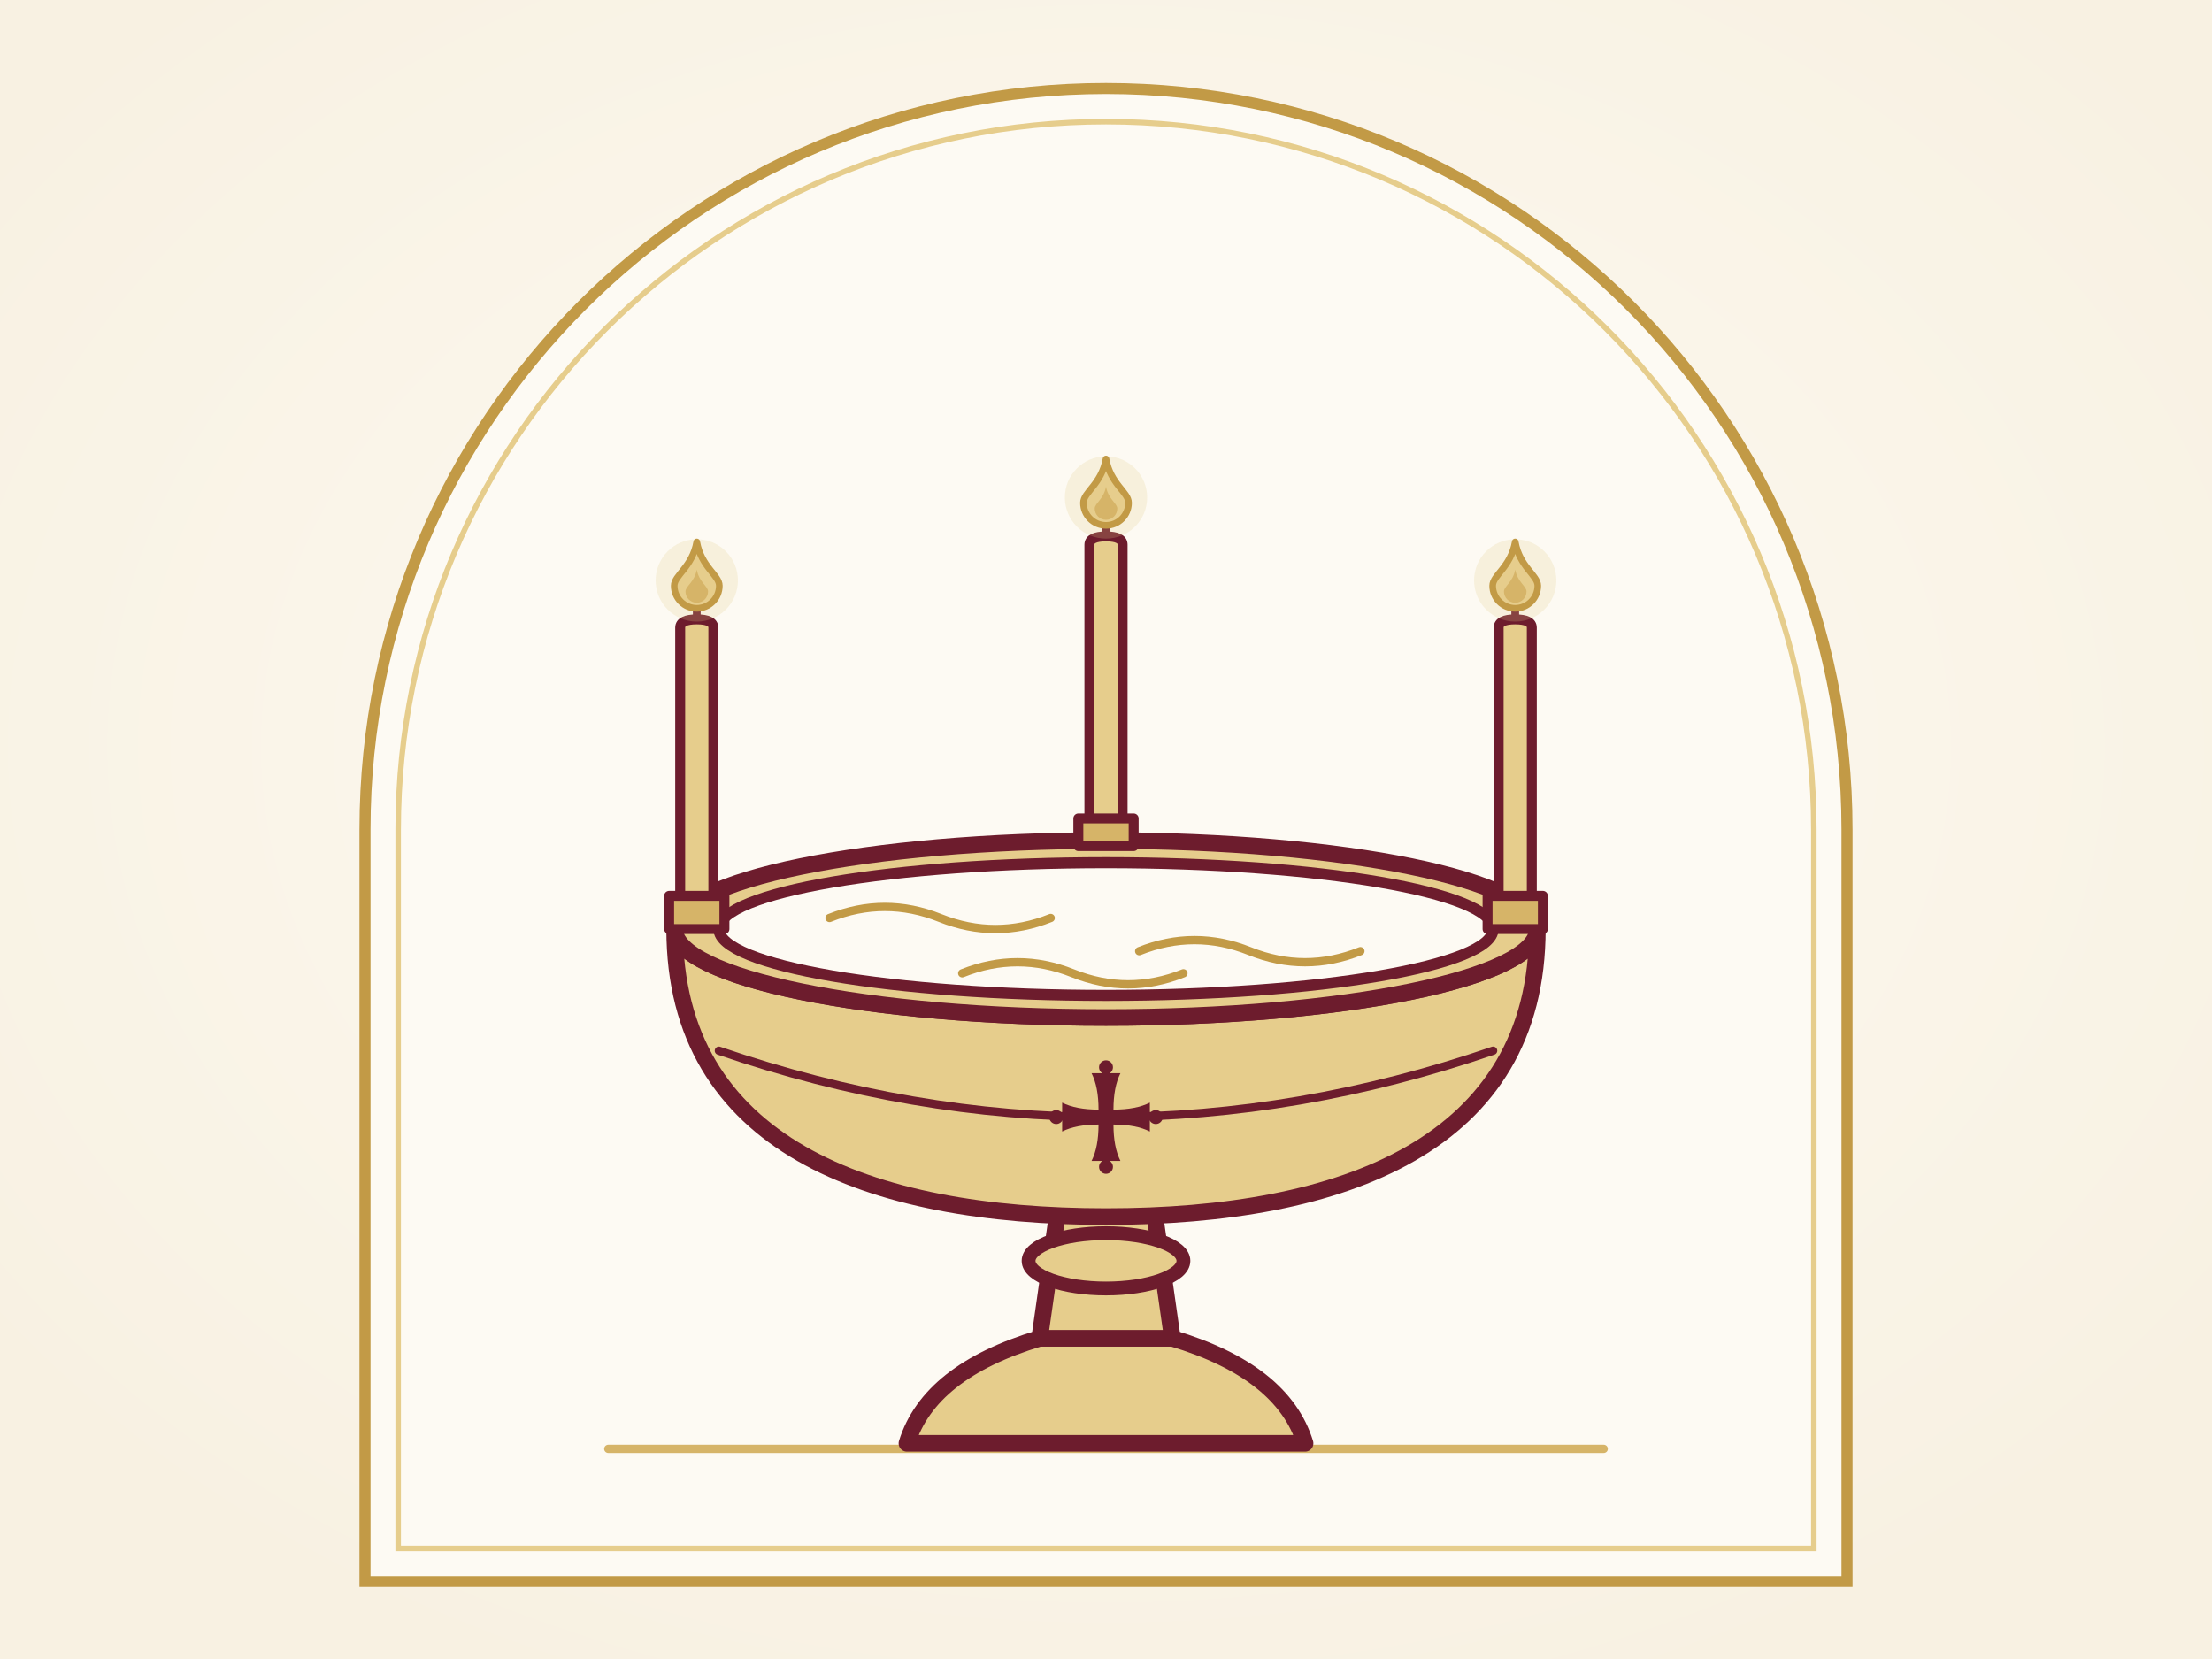
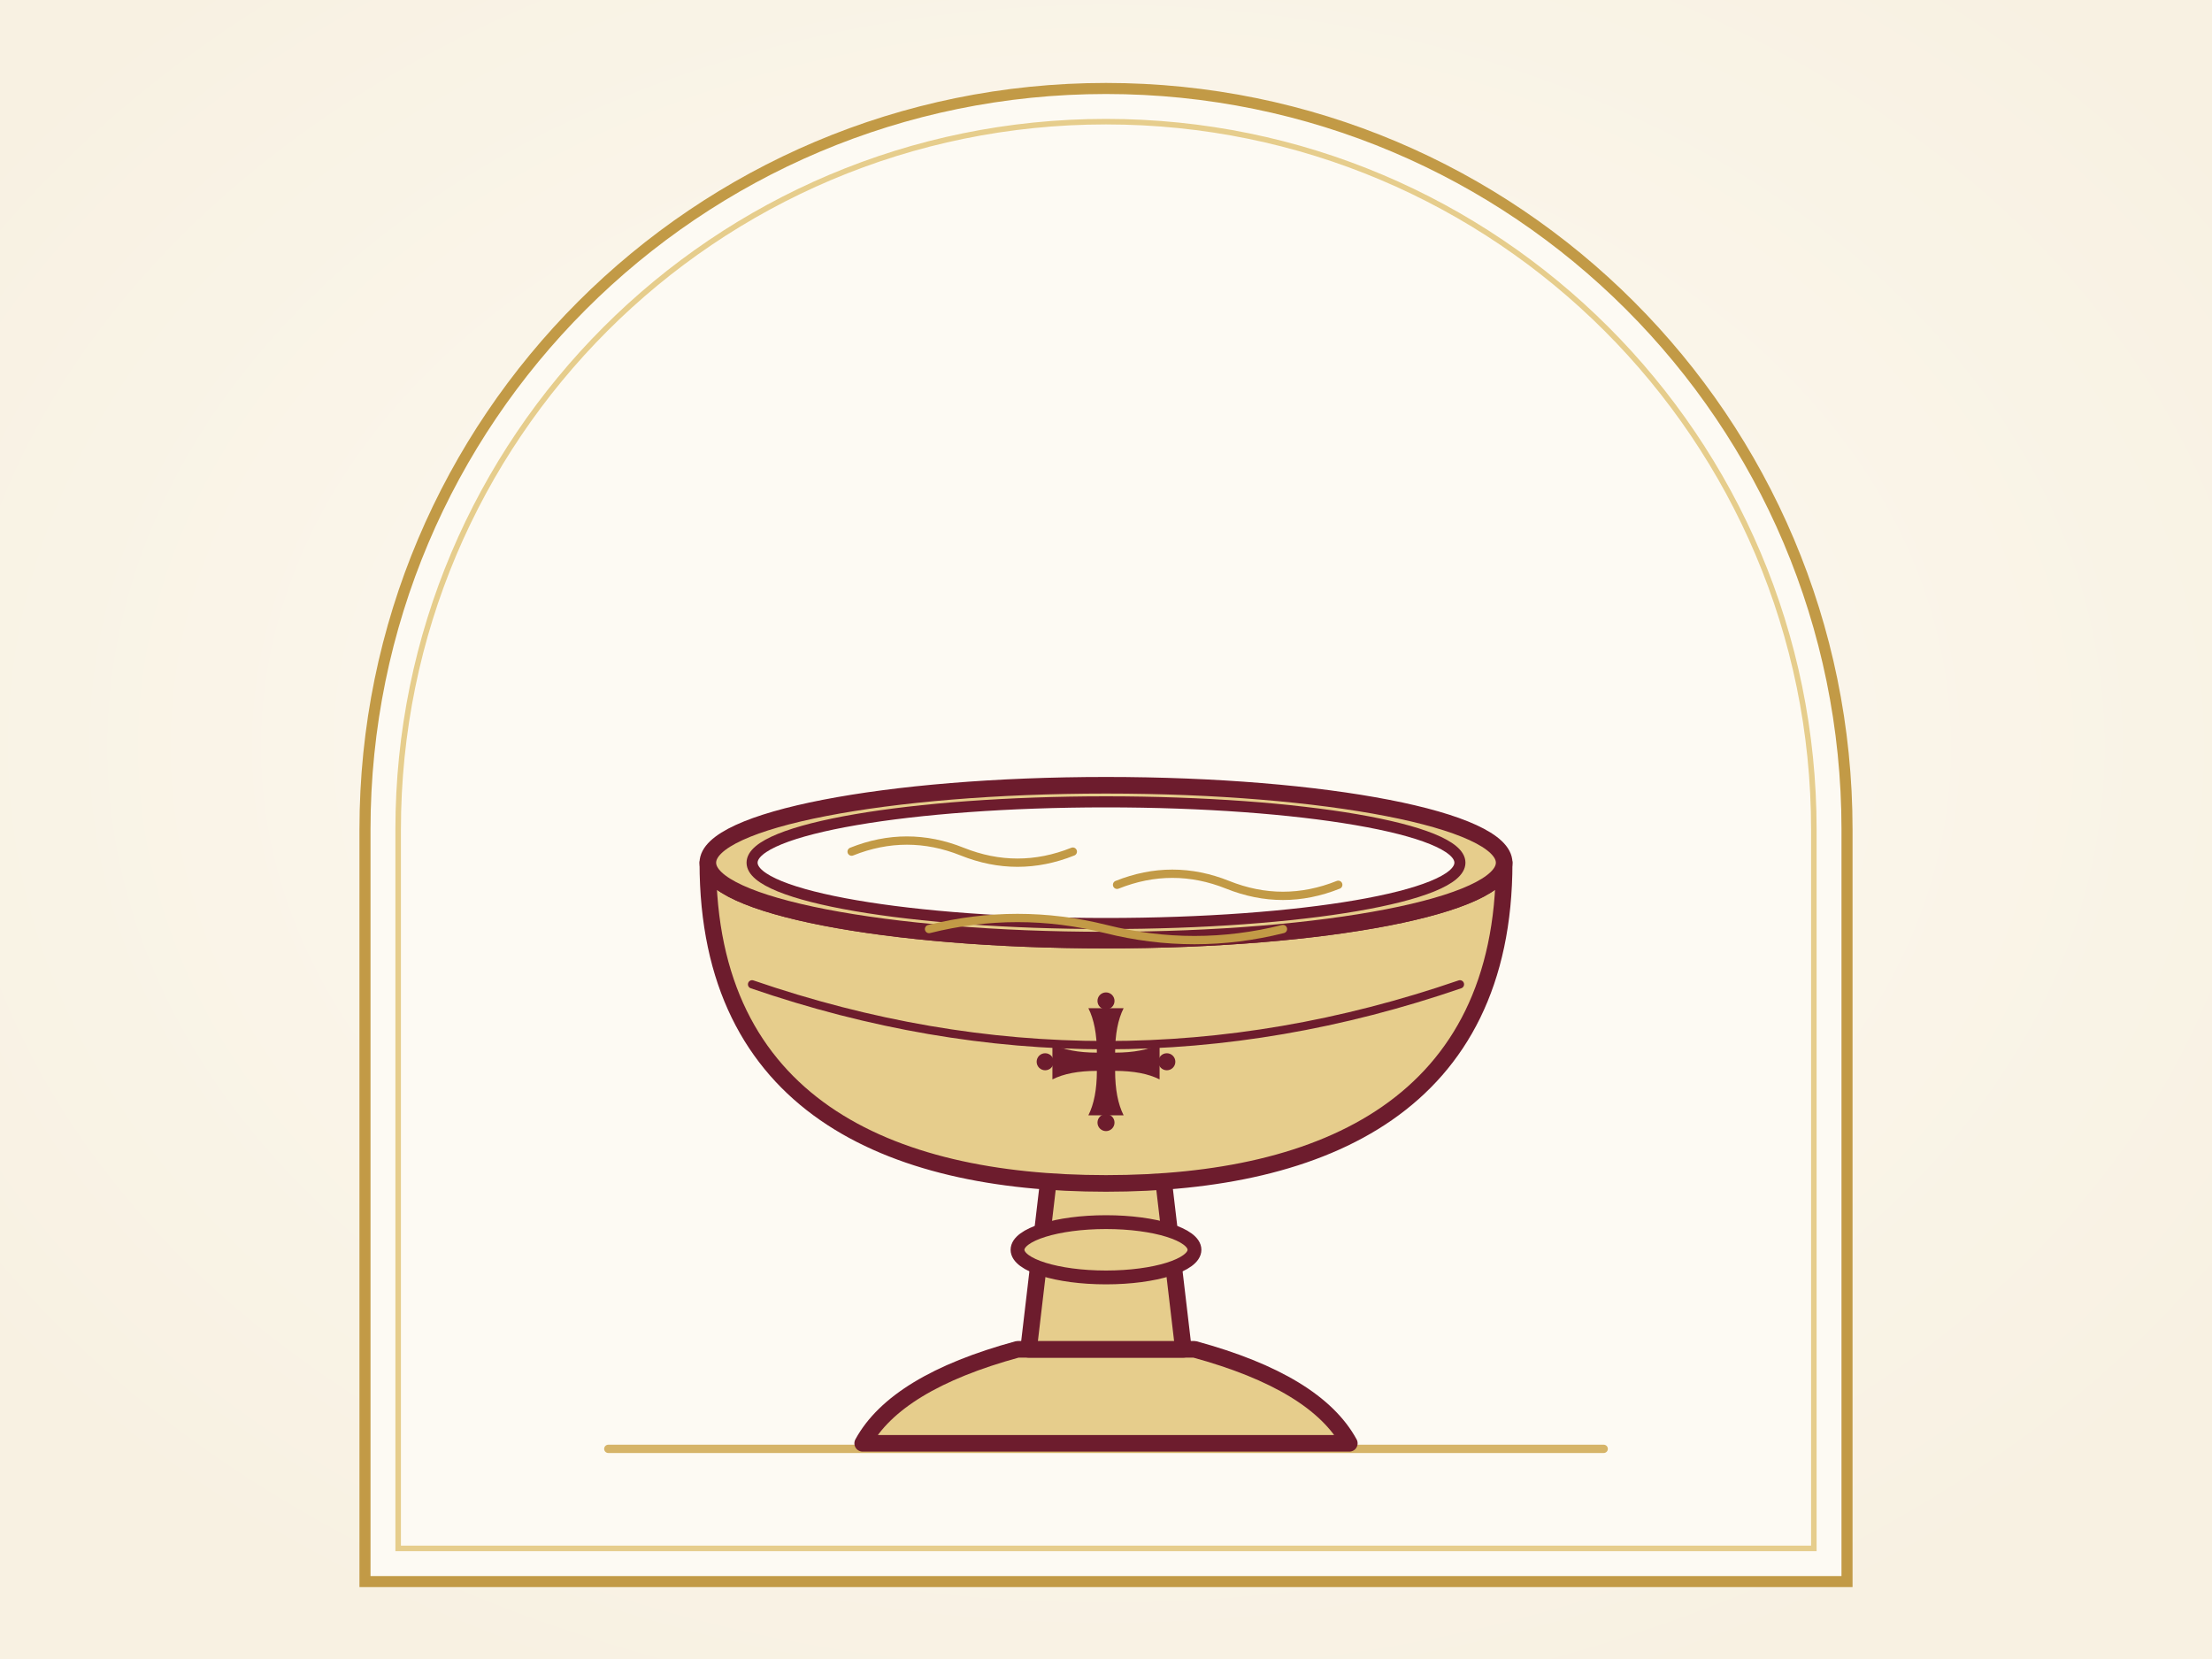
<svg xmlns="http://www.w3.org/2000/svg" viewBox="0 0 400 300" role="img" aria-labelledby="baptism-title">
  <defs>
    <radialGradient id="baptism-bg" cx="50%" cy="45%" r="62%">
      <stop offset="0" stop-color="#fdfaf3" />
      <stop offset="1" stop-color="#f8f1e2" />
    </radialGradient>
  </defs>
  <rect width="400" height="300" fill="url(#baptism-bg)" />
  <path d="M66 286V150A134 134 0 0 1 334 150V286Z" fill="#fdfaf3" stroke="#c29a46" stroke-width="2" />
  <path d="M72 280V150A128 128 0 0 1 328 150V280Z" fill="none" stroke="#e6cd8c" stroke-width="1" />
  <g fill="none" stroke="#6d1c2d" stroke-width="3" stroke-linecap="round" stroke-linejoin="round">
    <line x1="110" y1="262" x2="290" y2="262" stroke="#d6b468" stroke-width="1.5" />
-     <path d="M164 261Q168 248 188 242H212Q232 248 236 261Z" fill="#e6cd8c" />
-     <path d="M188 242L192 214H208L212 242Z" fill="#e6cd8c" />
-     <ellipse cx="200" cy="228" rx="14" ry="5" fill="#e6cd8c" stroke-width="2.5" />
-     <path d="M122 168C122 207 157.1 220 200 220C242.9 220 278 207 278 168A78 16 0 0 1 122 168Z" fill="#e6cd8c" />
-     <ellipse cx="200" cy="168" rx="78" ry="16" fill="#e6cd8c" />
-     <ellipse cx="200" cy="168" rx="70" ry="12" fill="#fdfaf3" stroke-width="2" />
-     <path d="M150 166Q160 162 170 166T190 166" stroke="#c29a46" stroke-width="1.5" />
-     <path d="M206 172Q216 168 226 172T246 172" stroke="#c29a46" stroke-width="1.5" />
-     <path d="M174 176Q184 172 194 176T214 176" stroke="#c29a46" stroke-width="1.5" />
-     <path d="M197 151V98.5Q197 97 200 97Q203 97 203 98.5V151" fill="#e6cd8c" stroke-width="1.8" />
-     <line x1="200" y1="97" x2="200" y2="94" stroke-width="1.4" />
-     <circle cx="200" cy="89.96" r="7.44" fill="#e6cd8c" fill-opacity="0.22" stroke="none" />
-     <path d="M200 83C200.82 87.56 204.08 89 204.08 90.92A4.08 4.08 0 0 1 195.92 90.92C195.92 89 199.18 87.56 200 83Z" fill="#e6cd8c" stroke="#c29a46" stroke-width="1.2" />
-     <path d="M200 88C200.41 90.28 202.04 91 202.04 91.96A2.04 2.04 0 0 1 197.96 91.96C197.96 91 199.59 90.28 200 88Z" fill="#d6b468" stroke="none" />
-     <path d="M130 190Q200 214 270 190" stroke-width="1.5" />
-     <path d="M198.65 200.65Q198.65 196.57 197.39 194.07L202.61 194.07Q201.35 196.57 201.35 200.65Q205.43 200.65 207.93 199.39L207.93 204.61Q205.43 203.35 201.35 203.35Q201.35 207.43 202.61 209.93L197.39 209.93Q198.65 207.43 198.65 203.35Q194.57 203.35 192.07 204.61L192.07 199.39Q194.57 200.65 198.65 200.65Z" fill="#6d1c2d" stroke="none" />
-     <circle cx="200" cy="193" r="1.26" fill="#6d1c2d" stroke="none" />
-     <circle cx="209" cy="202" r="1.26" fill="#6d1c2d" stroke="none" />
-     <circle cx="200" cy="211" r="1.26" fill="#6d1c2d" stroke="none" />
-     <circle cx="191" cy="202" r="1.26" fill="#6d1c2d" stroke="none" />
-     <path d="M123 166V113.5Q123 112 126 112Q129 112 129 113.5V166" fill="#e6cd8c" stroke-width="1.8" />
-     <line x1="126" y1="112" x2="126" y2="109" stroke-width="1.4" />
-     <circle cx="126" cy="104.96" r="7.44" fill="#e6cd8c" fill-opacity="0.22" stroke="none" />
-     <path d="M126 98C126.82 102.56 130.08 104 130.08 105.92A4.08 4.08 0 0 1 121.92 105.92C121.92 104 125.18 102.56 126 98Z" fill="#e6cd8c" stroke="#c29a46" stroke-width="1.2" />
-     <path d="M126 103C126.41 105.28 128.04 106 128.04 106.96A2.04 2.04 0 0 1 123.96 106.96C123.96 106 125.59 105.28 126 103Z" fill="#d6b468" stroke="none" />
-     <rect x="121" y="162" width="10" height="6" fill="#d6b468" stroke-width="1.8" />
-     <path d="M271 166V113.5Q271 112 274 112Q277 112 277 113.5V166" fill="#e6cd8c" stroke-width="1.8" />
-     <line x1="274" y1="112" x2="274" y2="109" stroke-width="1.4" />
-     <circle cx="274" cy="104.96" r="7.44" fill="#e6cd8c" fill-opacity="0.22" stroke="none" />
-     <path d="M274 98C274.82 102.56 278.08 104 278.08 105.92A4.08 4.08 0 0 1 269.92 105.92C269.92 104 273.18 102.56 274 98Z" fill="#e6cd8c" stroke="#c29a46" stroke-width="1.2" />
-     <path d="M274 103C274.41 105.28 276.04 106 276.04 106.96A2.04 2.04 0 0 1 271.96 106.96C271.96 106 273.59 105.28 274 103Z" fill="#d6b468" stroke="none" />
-     <rect x="269" y="162" width="10" height="6" fill="#d6b468" stroke-width="1.8" />
-     <rect x="195" y="148" width="10" height="5" fill="#d6b468" stroke-width="1.8" />
+     <path d="M156 261Q162 250 184 244H216Q238 250 244 261Z" fill="#e6cd8c" />
+     <path d="M186 244L190 210H210L214 244Z" fill="#e6cd8c" />
+     <ellipse cx="200" cy="226" rx="16" ry="5" fill="#e6cd8c" stroke-width="2.5" />
+     <path d="M128 156C128 199.5 160.4 214 200 214C239.6 214 272 199.5 272 156A72 14 0 0 1 128 156Z" fill="#e6cd8c" />
+     <ellipse cx="200" cy="156" rx="72" ry="14" fill="#e6cd8c" />
+     <ellipse cx="200" cy="156" rx="64" ry="11" fill="#fdfaf3" stroke-width="2" />
+     <path d="M154 154Q164 150 174 154T194 154" stroke="#c29a46" stroke-width="1.5" />
+     <path d="M202 160Q212 156 222 160T242 160" stroke="#c29a46" stroke-width="1.5" />
+     <path d="M168 168Q184 164 200 168T232 168" stroke="#c29a46" stroke-width="1.5" />
+     <path d="M136 178Q200 200 264 178" stroke-width="1.5" />
+     <path d="M198.35 190.35Q198.35 185.36 196.81 182.31L203.19 182.31Q201.65 185.36 201.65 190.35Q206.64 190.35 209.69 188.81L209.69 195.19Q206.64 193.65 201.65 193.65Q201.65 198.64 203.19 201.69L196.81 201.69Q198.35 198.64 198.35 193.65Q193.36 193.65 190.31 195.19L190.31 188.81Q193.36 190.35 198.35 190.35Z" fill="#6d1c2d" stroke="none" />
+     <circle cx="200" cy="181" r="1.54" fill="#6d1c2d" stroke="none" />
+     <circle cx="211" cy="192" r="1.54" fill="#6d1c2d" stroke="none" />
+     <circle cx="200" cy="203" r="1.54" fill="#6d1c2d" stroke="none" />
+     <circle cx="189" cy="192" r="1.54" fill="#6d1c2d" stroke="none" />
  </g>
</svg>
